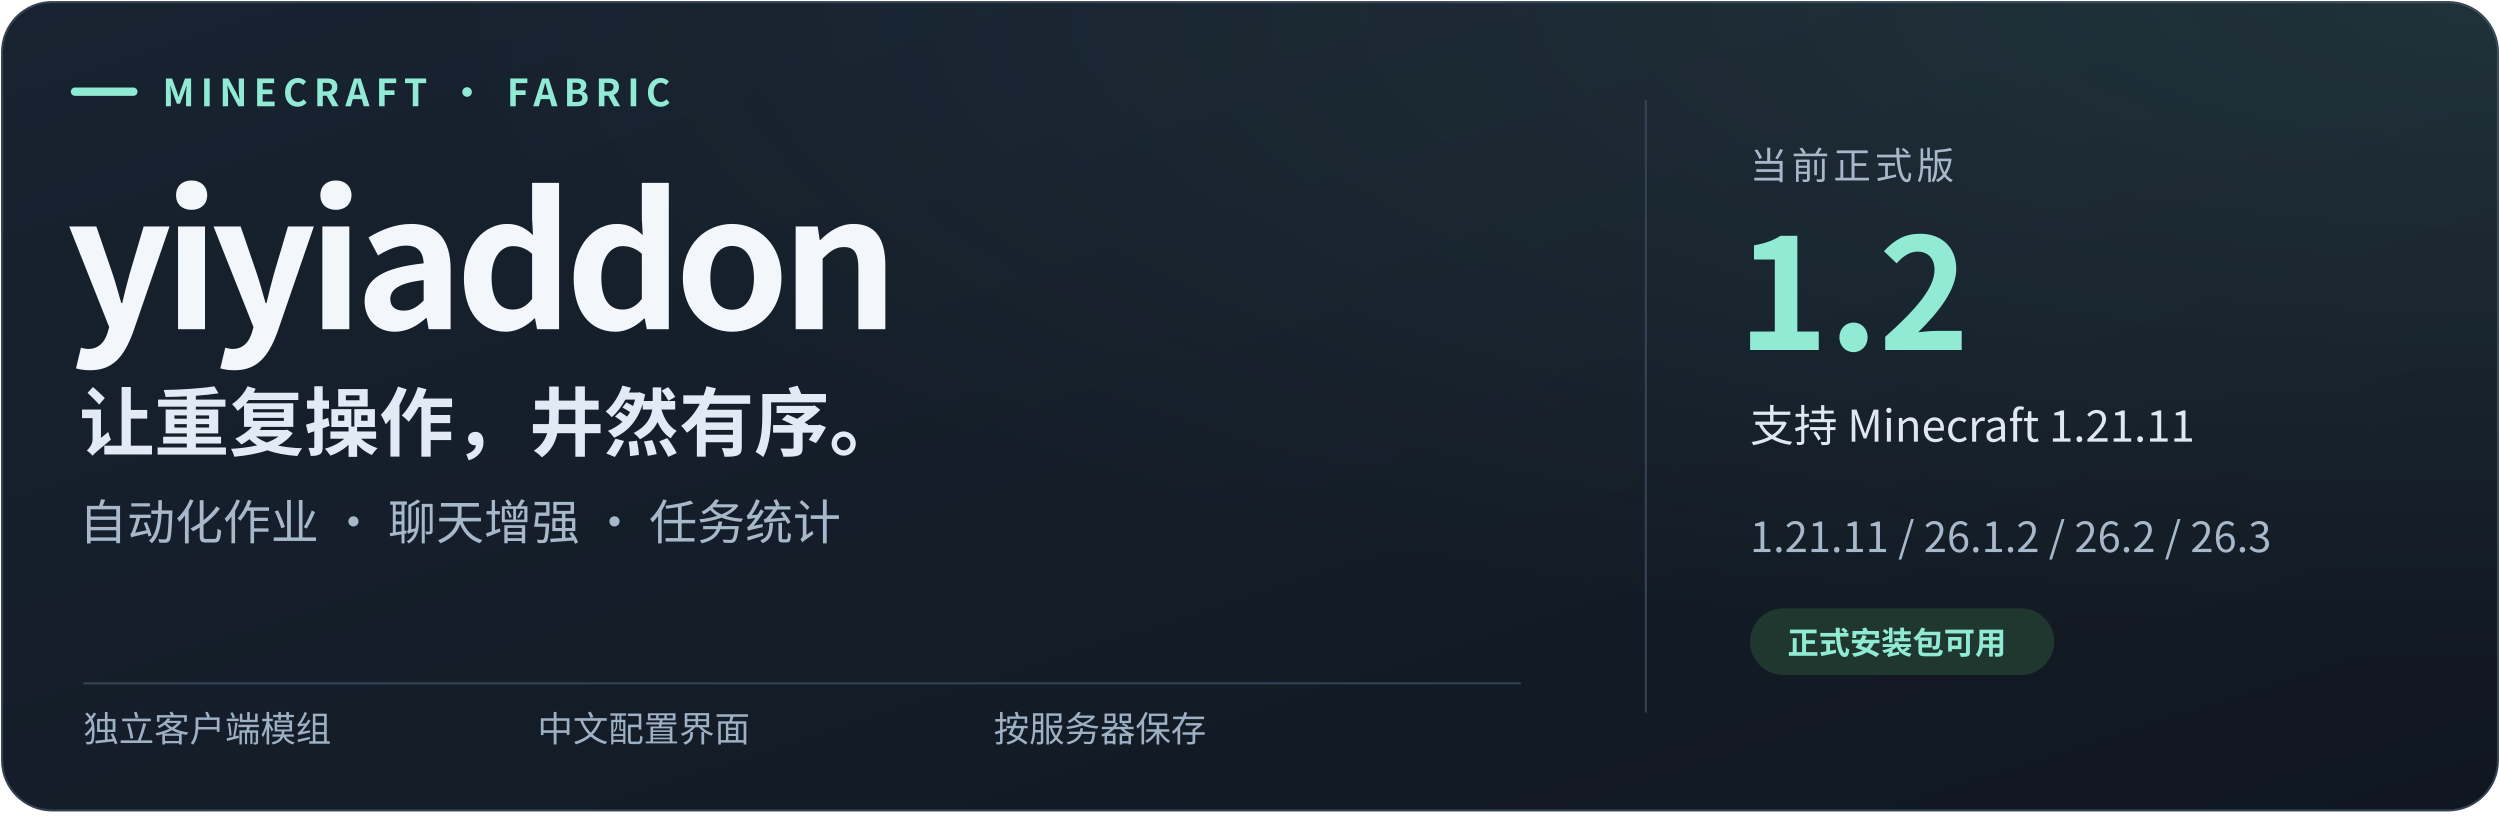
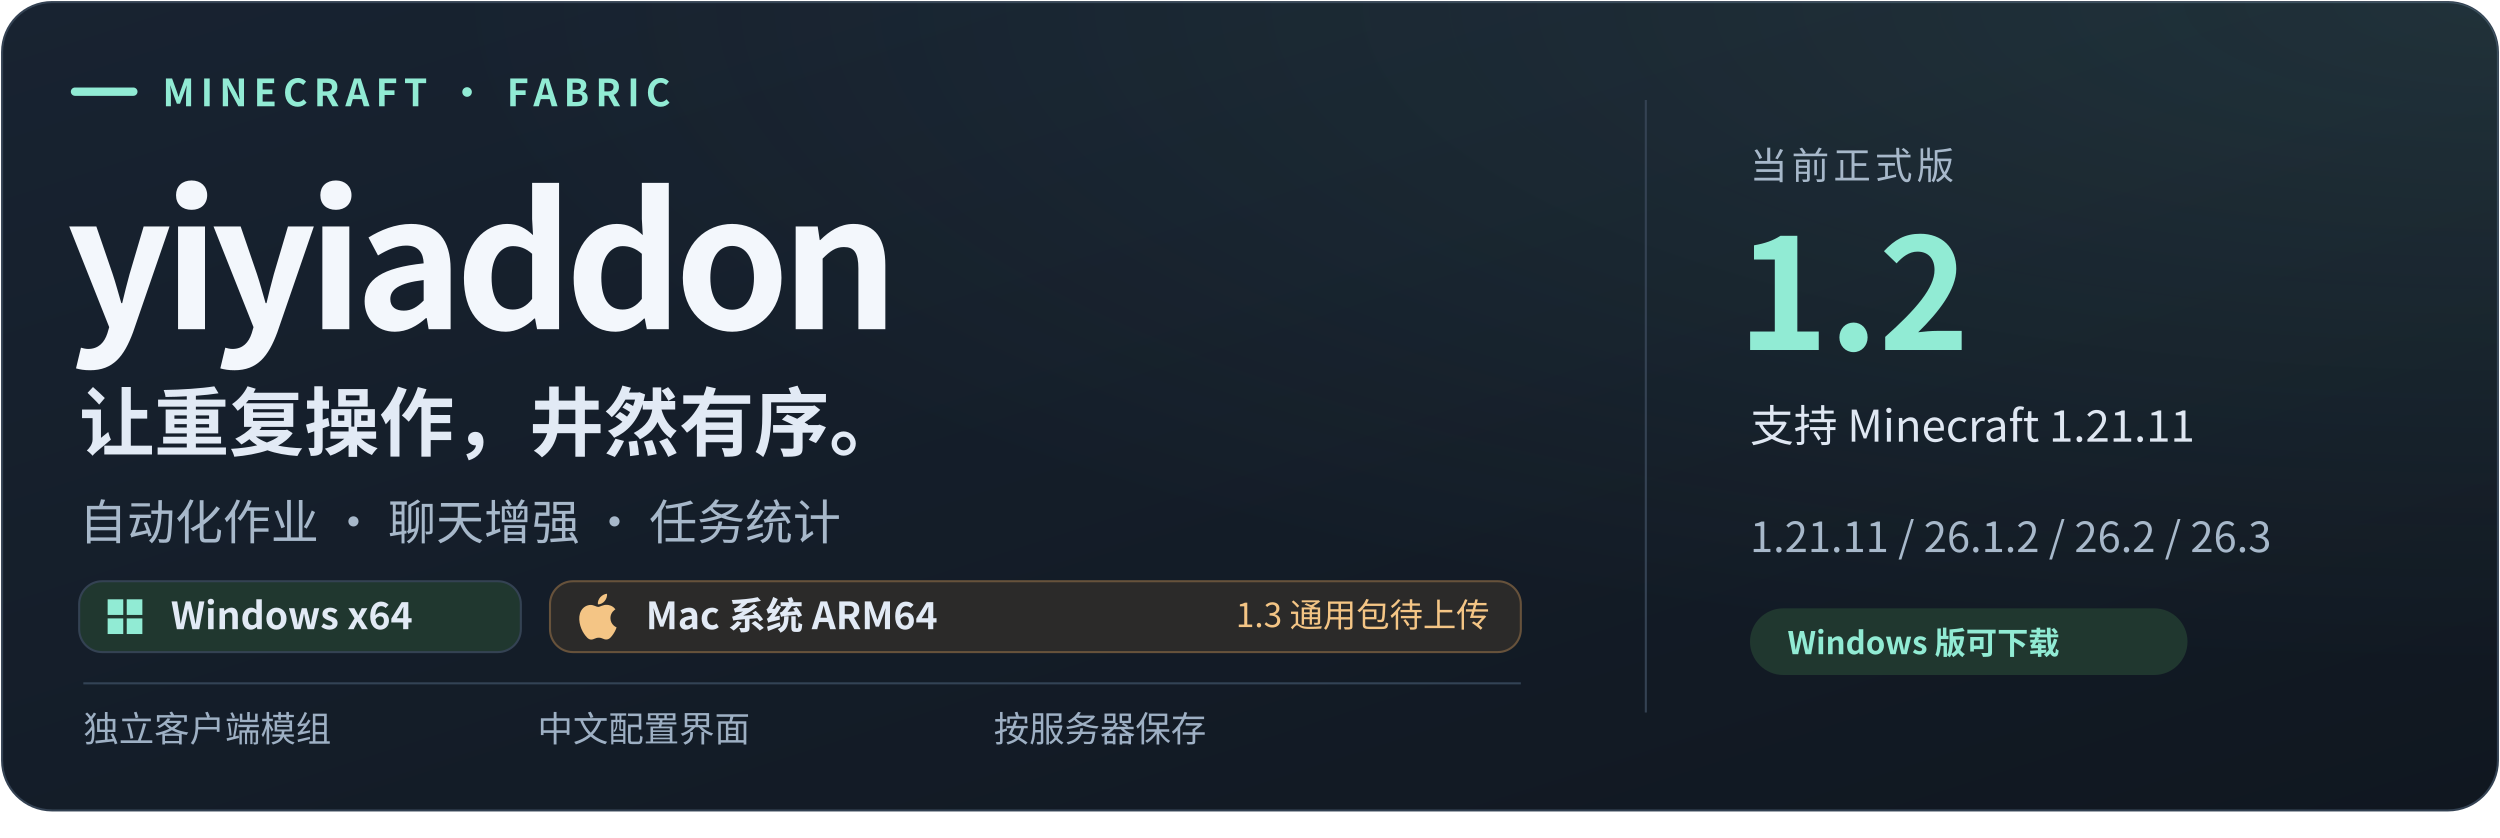
- <svg xmlns="http://www.w3.org/2000/svg" width="1200" height="402" viewBox="0 0 1200 402" role="img" aria-label="yiyiaddon 1.2 · 独立 Fabric 客户端模组 · Minecraft 1.21.11 / 26.1.2 / 26.2 / 26.3">
+ <svg xmlns="http://www.w3.org/2000/svg" width="1200" height="402" viewBox="0 0 1200 402" role="img" aria-label="yiyiaddon 1.2 · 独立 Fabric 客户端模组 · Minecraft 1.21.11 / 26.1.2 / 26.2 / 26.3 · Windows x64 正式版可下载；Mac 系统 ARM64 · 1.3 通用包待上传">
  <defs>
    <linearGradient id="bg" x1="0" y1="0" x2="1" y2="1">
      <stop stop-color="#182331" />
      <stop offset="1" stop-color="#101720" />
    </linearGradient>
    <radialGradient id="glow" cx="100%" cy="0%" r="110%">
      <stop stop-color="#91ebd4" stop-opacity=".10" />
      <stop offset=".75" stop-color="#91ebd4" stop-opacity="0" />
    </radialGradient>
    <clipPath id="round">
      <rect x="1" y="1" width="1198" height="388" rx="24" />
    </clipPath>
  </defs>
  <g font-family="Segoe UI, Microsoft YaHei, Noto Sans CJK SC, PingFang SC, Arial, sans-serif">
    <rect x="1" y="1" width="1198" height="388" rx="24" fill="url(#bg)" stroke="#344253" />
    <rect x="1" y="1" width="1198" height="388" rx="24" fill="url(#glow)" />
    <path d="M36 44h28" stroke="#91ebd4" stroke-width="4" stroke-linecap="round" />
    <text x="78" y="51" font-size="18" fill="#91ebd4" font-weight="600" letter-spacing="3">MINECRAFT · FABRIC</text>
    <text x="32" y="158" font-size="88" fill="#f3f7fc" font-weight="700" letter-spacing="-4">yiyiaddon</text>
    <text x="38" y="216" font-size="36" fill="#e2eaf5" font-weight="600">让重复操作，井然有序。</text>
    <text x="38" y="259" font-size="23" fill="#a7b8ca" font-weight="400">自动化作业 · 聊天增强 · 任务统计</text>
    <path d="M790 48v294" stroke="#344253" />
    <text x="840" y="86" font-size="18" fill="#a7b8ca" font-weight="500" letter-spacing="2">当前正式版</text>
    <text x="834" y="168" font-size="74" fill="#91ebd4" font-weight="650" id="release-version">1.2</text>
    <text x="840" y="212" font-size="21" fill="#dfe7f2" font-weight="500" id="release-title">支持 Minecraft 1.21.11</text>
    <text x="840" y="265" font-size="20" fill="#a7b8ca" font-weight="400" id="supported-games">1.21.11 / 26.1.2 / 26.2 / 26.3</text>
-     <rect x="840" y="292" width="146" height="32" rx="16" fill="#20372f" />
-     <text x="858" y="314" font-size="15" fill="#91ebd4" font-weight="600">正式安装包可用</text>
+     <rect x="840" y="292" width="210" height="32" rx="16" fill="#20372f" />
+     <text x="858" y="314" font-size="15" fill="#91ebd4" font-weight="600">Windows 版可下载</text>
+     <g id="platform-badges">
+       <rect x="38" y="279" width="212" height="34" rx="11" fill="#20372f" stroke="#344253" />
+       <g transform="translate(50 286) scale(0.8333333)" fill="#91ebd4">
+         <path d="M2 2h9v9H2zm11 0h9v9h-9zM2 13h9v9H2zm11 0h9v9h-9z" />
+       </g>
+       <text x="82" y="302" font-size="18" font-weight="600" fill="#e2eaf5">Windows x64</text>
+       <rect x="264" y="279" width="466" height="34" rx="11" fill="#2b2a29" stroke="#67523b" />
+       <g transform="translate(276 285) scale(0.9166667)" fill="#f4c585">
+         <path d="M12.152 6.896c-.948 0-2.415-1.078-3.96-1.04-2.04.027-3.91 1.183-4.961 3.014-2.117 3.675-.546 9.103 1.519 12.09 1.013 1.454 2.208 3.09 3.792 3.039 1.52-.065 2.09-.987 3.935-.987 1.831 0 2.35.987 3.96.948 1.637-.026 2.676-1.48 3.676-2.948 1.156-1.688 1.636-3.325 1.662-3.415-.039-.013-3.182-1.221-3.22-4.857-.026-3.04 2.48-4.494 2.597-4.559-1.429-2.09-3.623-2.324-4.39-2.376-2-.156-3.675 1.09-4.61 1.09zM15.53 3.83c.843-1.012 1.4-2.427 1.245-3.83-1.207.052-2.662.805-3.532 1.818-.78.896-1.454 2.338-1.273 3.714 1.338.104 2.715-.688 3.559-1.701" />
+       </g>
+       <text x="310" y="302" font-size="18" font-weight="600" fill="#e2eaf5">Mac 系统 ARM64</text>
+       <text x="715" y="301" text-anchor="end" font-size="16" fill="#f4c585">1.3 通用包待上传</text>
+     </g>
    <path d="M40 328h690" stroke="#334355" />
    <text x="40" y="356" font-size="17" fill="#9eb0c4" font-weight="500">独立客户端模组</text>
    <text x="258" y="356" font-size="17" fill="#9eb0c4" font-weight="500">中文配置界面</text>
    <text x="477" y="356" font-size="17" fill="#9eb0c4" font-weight="500">按服务器保存</text>
  </g>
</svg>
